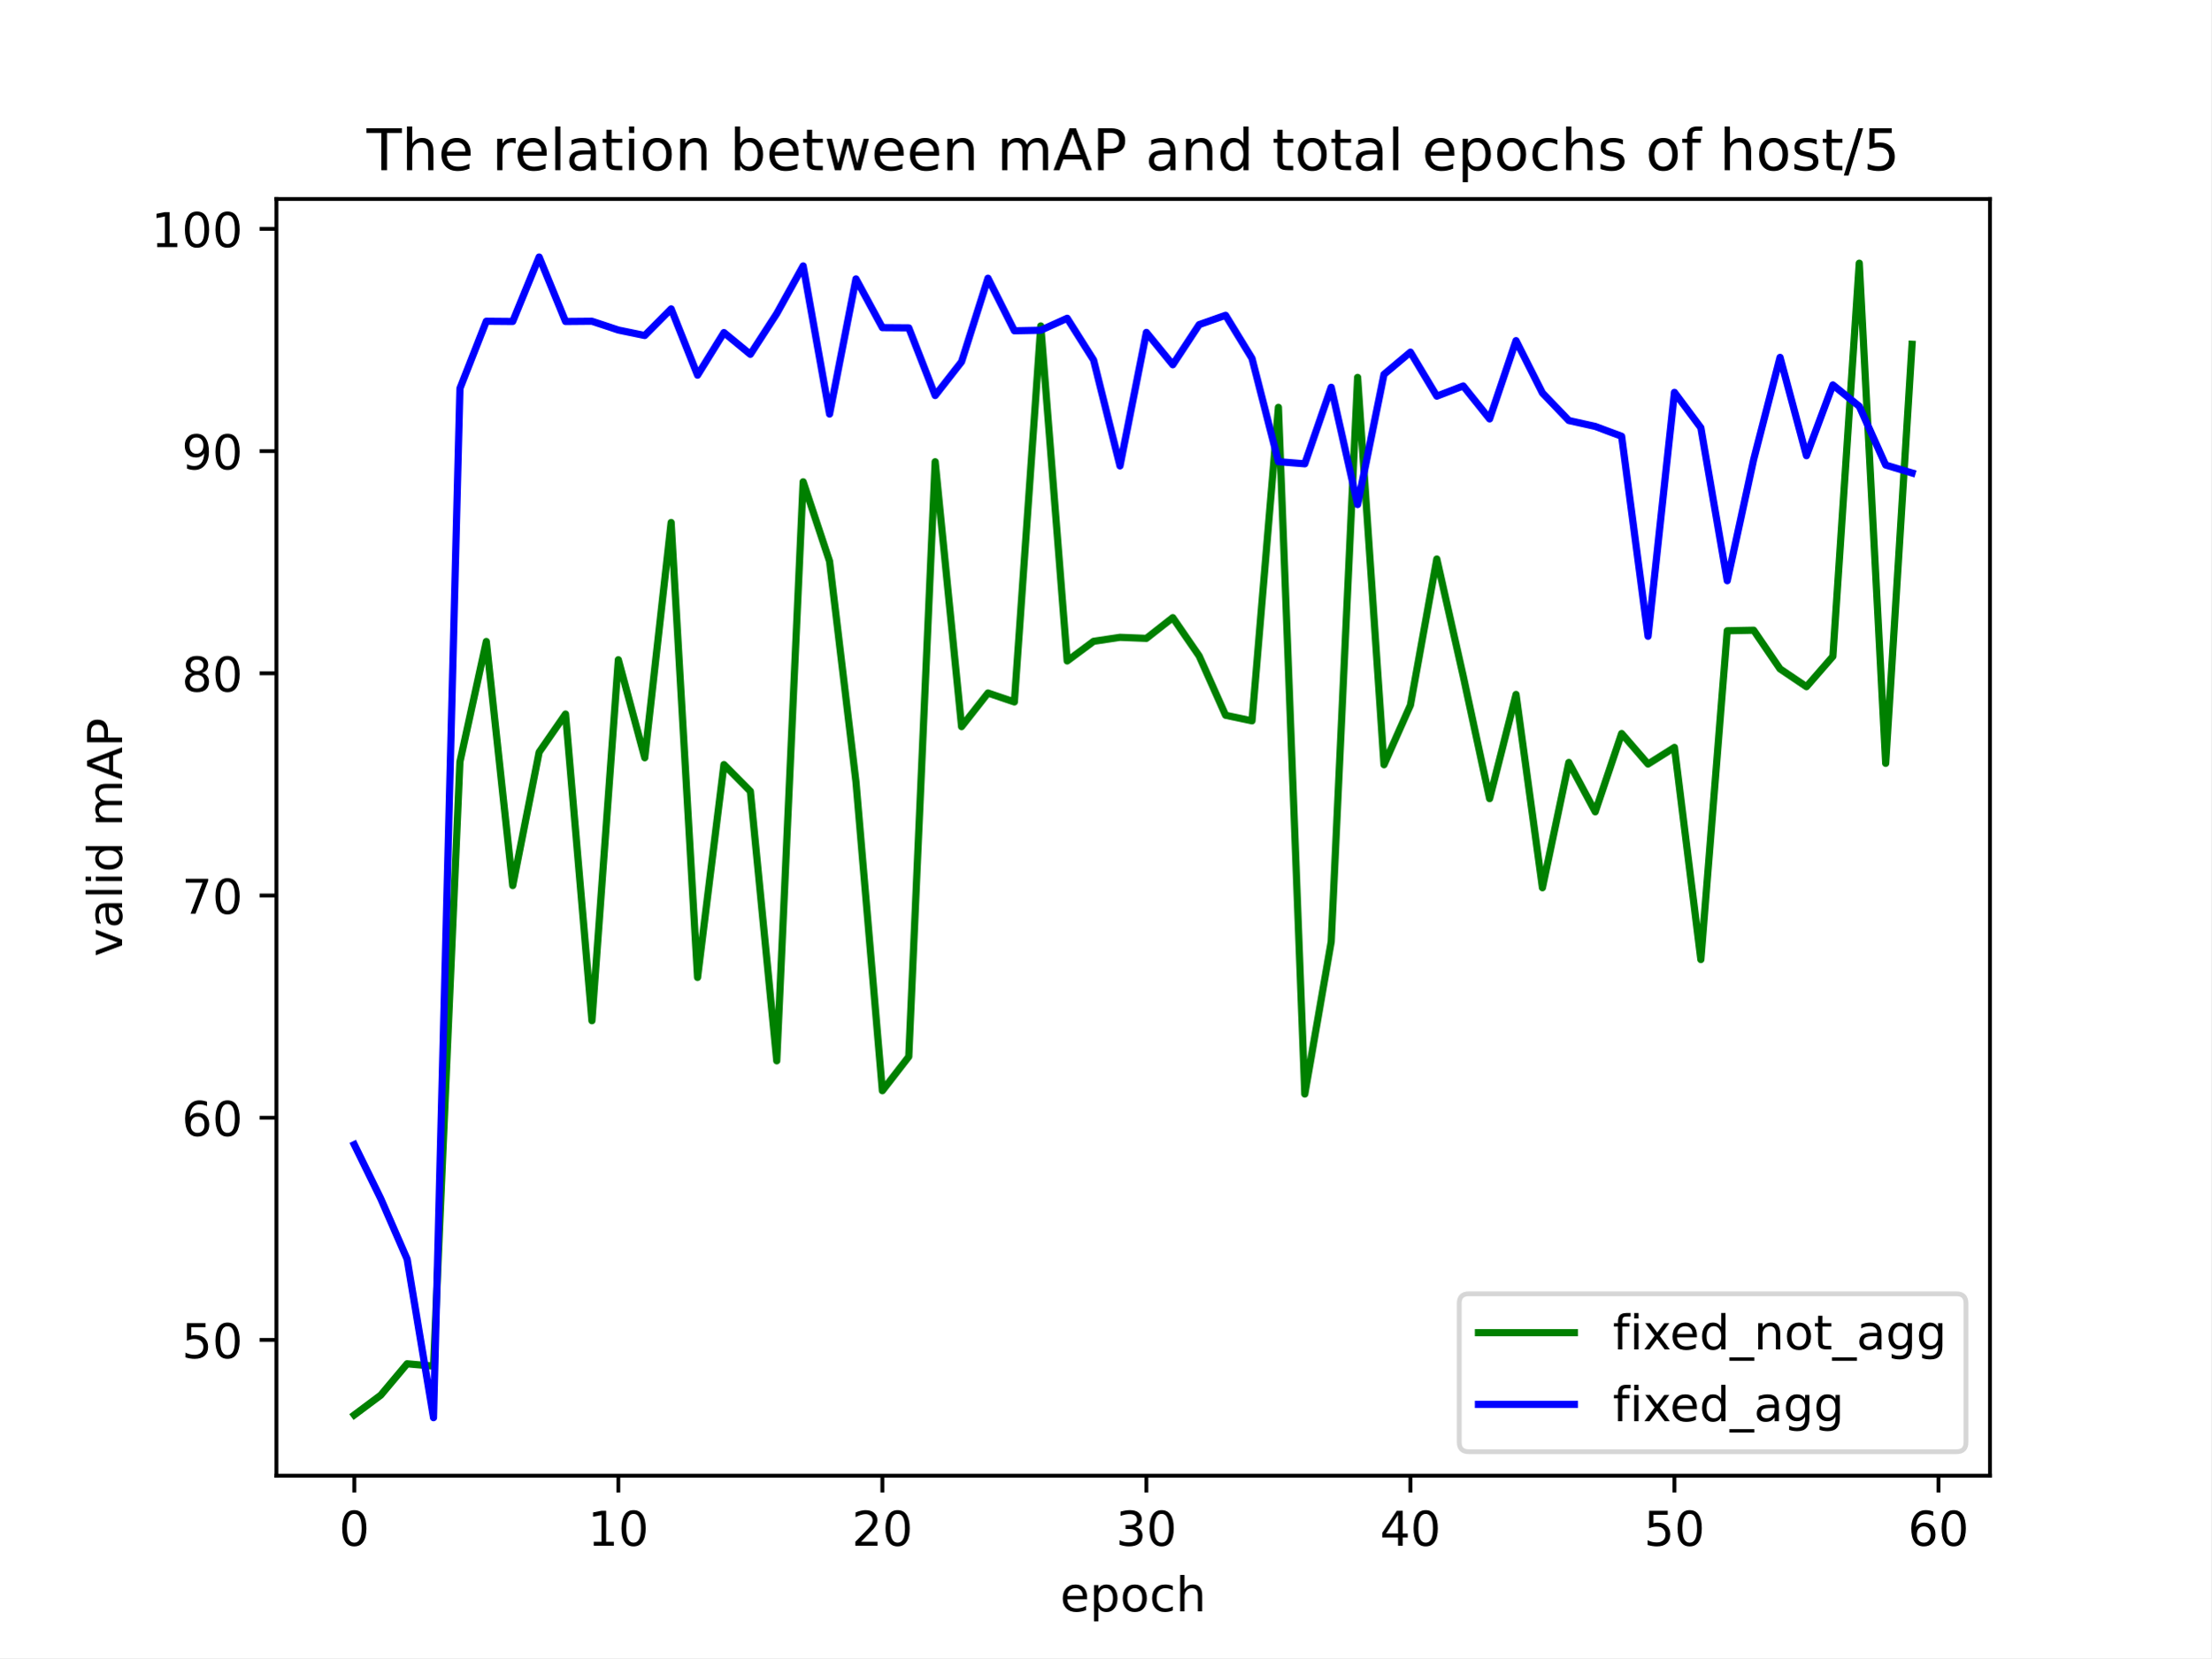
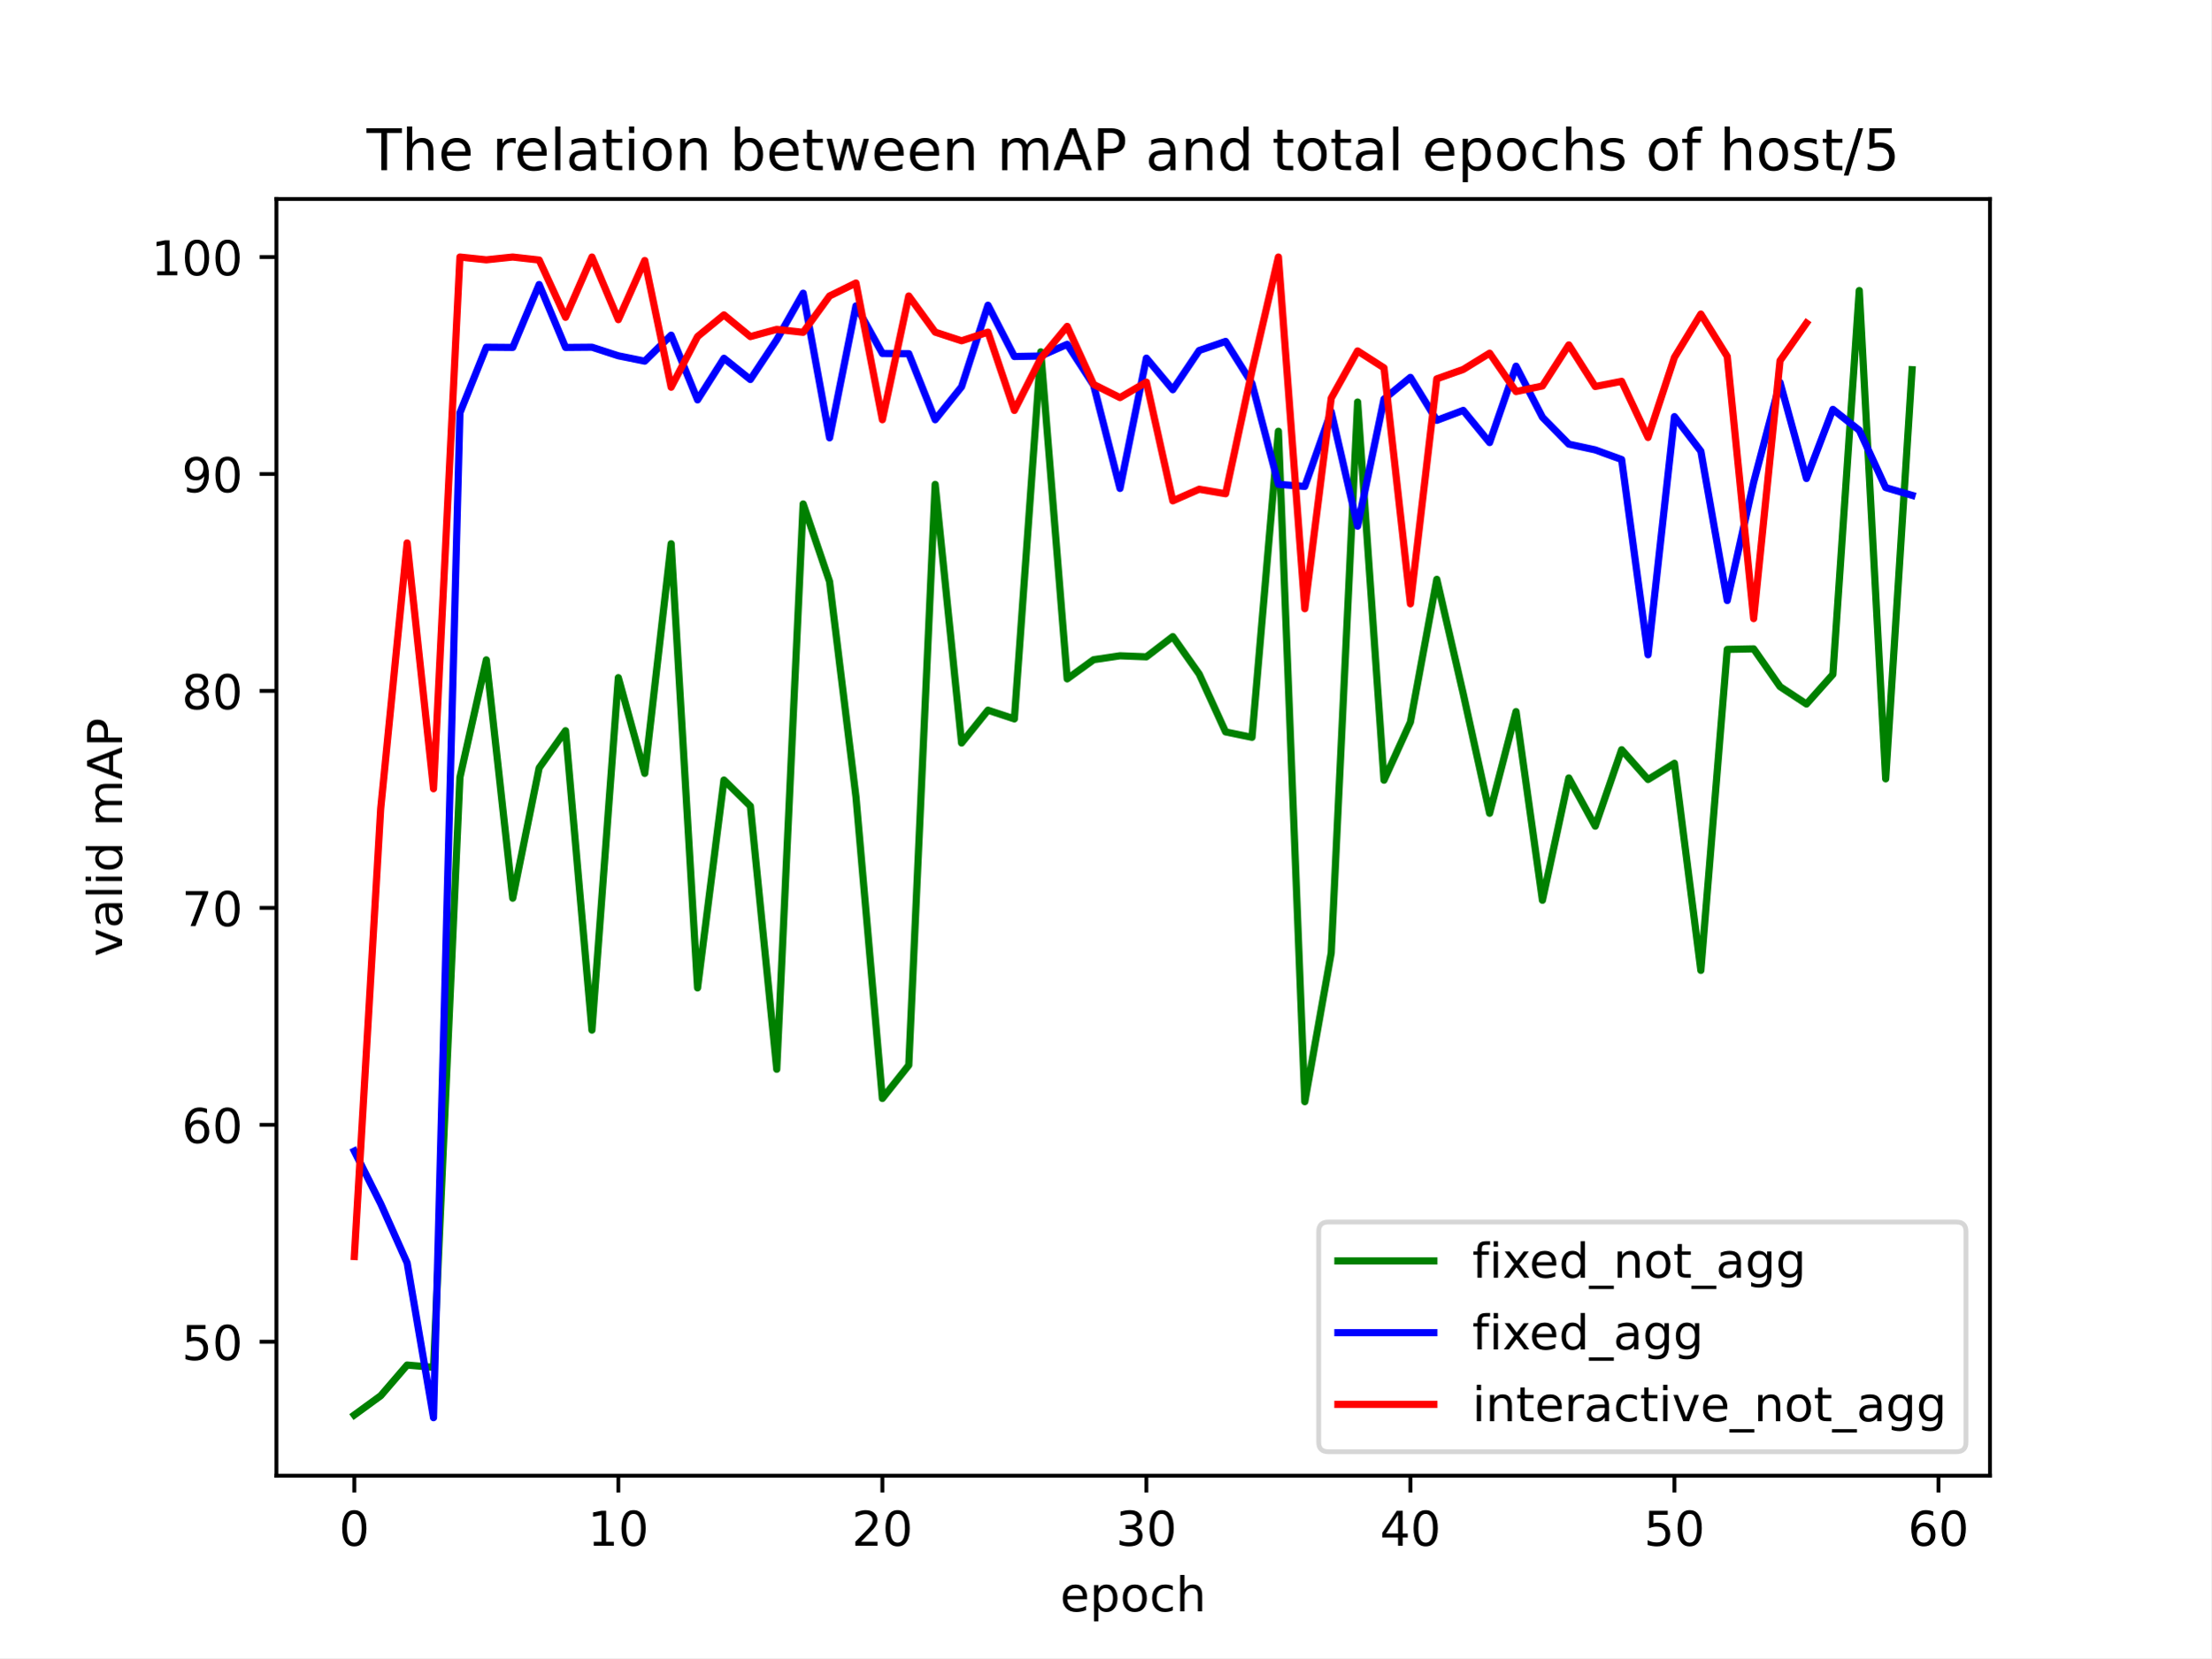
<svg xmlns="http://www.w3.org/2000/svg" xmlns:xlink="http://www.w3.org/1999/xlink" width="460.8pt" height="345.6pt" viewBox="0 0 460.8 345.6" version="1.1">
  <defs>
    <style type="text/css">*{stroke-linejoin: round; stroke-linecap: butt}</style>
  </defs>
  <g id="figure_1">
    <g id="patch_1">
      <path d="M 0 345.6  L 460.8 345.6  L 460.8 0  L 0 0  z " style="fill: #ffffff" />
    </g>
    <g id="axes_1">
      <g id="patch_2">
        <path d="M 57.6 307.584  L 414.72 307.584  L 414.72 41.472  L 57.6 41.472  z " style="fill: #ffffff" />
      </g>
      <g id="matplotlib.axis_1">
        <g id="xtick_1">
          <g id="line2d_1">
            <defs>
-               <path id="m5cd1a4842e" d="M 0 0  L 0 3.5  " style="stroke: #000000; stroke-width: 0.8" />
+               <path id="m61c688d22c" d="M 0 0  L 0 3.5  " style="stroke: #000000; stroke-width: 0.8" />
            </defs>
            <g>
-               <use xlink:href="#m5cd1a4842e" x="73.833" y="307.584" style="stroke: #000000; stroke-width: 0.8" />
+               <use xlink:href="#m61c688d22c" x="73.833" y="307.584" style="stroke: #000000; stroke-width: 0.8" />
            </g>
          </g>
          <g id="text_1">
            <g transform="translate(70.65148 322.1824) scale(0.1 -0.1)">
              <defs>
                <path id="DejaVuSans-30" d="M 2034 4250  Q 1547 4250 1301 3770  Q 1056 3291 1056 2328  Q 1056 1369 1301 889  Q 1547 409 2034 409  Q 2525 409 2770 889  Q 3016 1369 3016 2328  Q 3016 3291 2770 3770  Q 2525 4250 2034 4250  z M 2034 4750  Q 2819 4750 3233 4129  Q 3647 3509 3647 2328  Q 3647 1150 3233 529  Q 2819 -91 2034 -91  Q 1250 -91 836 529  Q 422 1150 422 2328  Q 422 3509 836 4129  Q 1250 4750 2034 4750  z " transform="scale(0.015625)" />
              </defs>
              <use xlink:href="#DejaVuSans-30" />
            </g>
          </g>
        </g>
        <g id="xtick_2">
          <g id="line2d_2">
            <g>
-               <use xlink:href="#m5cd1a4842e" x="128.859" y="307.584" style="stroke: #000000; stroke-width: 0.8" />
+               <use xlink:href="#m61c688d22c" x="128.859" y="307.584" style="stroke: #000000; stroke-width: 0.8" />
            </g>
          </g>
          <g id="text_2">
            <g transform="translate(122.4964 322.1824) scale(0.1 -0.1)">
              <defs>
                <path id="DejaVuSans-31" d="M 794 531  L 1825 531  L 1825 4091  L 703 3866  L 703 4441  L 1819 4666  L 2450 4666  L 2450 531  L 3481 531  L 3481 0  L 794 0  L 794 531  z " transform="scale(0.015625)" />
              </defs>
              <use xlink:href="#DejaVuSans-31" />
              <use xlink:href="#DejaVuSans-30" x="63.623" />
            </g>
          </g>
        </g>
        <g id="xtick_3">
          <g id="line2d_3">
            <g>
-               <use xlink:href="#m5cd1a4842e" x="183.885" y="307.584" style="stroke: #000000; stroke-width: 0.8" />
+               <use xlink:href="#m61c688d22c" x="183.885" y="307.584" style="stroke: #000000; stroke-width: 0.8" />
            </g>
          </g>
          <g id="text_3">
            <g transform="translate(177.5226 322.1824) scale(0.1 -0.1)">
              <defs>
                <path id="DejaVuSans-32" d="M 1228 531  L 3431 531  L 3431 0  L 469 0  L 469 531  Q 828 903 1448 1529  Q 2069 2156 2228 2338  Q 2531 2678 2651 2914  Q 2772 3150 2772 3378  Q 2772 3750 2511 3984  Q 2250 4219 1831 4219  Q 1534 4219 1204 4116  Q 875 4013 500 3803  L 500 4441  Q 881 4594 1212 4672  Q 1544 4750 1819 4750  Q 2544 4750 2975 4387  Q 3406 4025 3406 3419  Q 3406 3131 3298 2873  Q 3191 2616 2906 2266  Q 2828 2175 2409 1742  Q 1991 1309 1228 531  z " transform="scale(0.015625)" />
              </defs>
              <use xlink:href="#DejaVuSans-32" />
              <use xlink:href="#DejaVuSans-30" x="63.623" />
            </g>
          </g>
        </g>
        <g id="xtick_4">
          <g id="line2d_4">
            <g>
-               <use xlink:href="#m5cd1a4842e" x="238.911" y="307.584" style="stroke: #000000; stroke-width: 0.8" />
+               <use xlink:href="#m61c688d22c" x="238.911" y="307.584" style="stroke: #000000; stroke-width: 0.8" />
            </g>
          </g>
          <g id="text_4">
            <g transform="translate(232.5488 322.1824) scale(0.1 -0.1)">
              <defs>
                <path id="DejaVuSans-33" d="M 2597 2516  Q 3050 2419 3304 2112  Q 3559 1806 3559 1356  Q 3559 666 3084 287  Q 2609 -91 1734 -91  Q 1441 -91 1130 -33  Q 819 25 488 141  L 488 750  Q 750 597 1062 519  Q 1375 441 1716 441  Q 2309 441 2620 675  Q 2931 909 2931 1356  Q 2931 1769 2642 2001  Q 2353 2234 1838 2234  L 1294 2234  L 1294 2753  L 1863 2753  Q 2328 2753 2575 2939  Q 2822 3125 2822 3475  Q 2822 3834 2567 4026  Q 2313 4219 1838 4219  Q 1578 4219 1281 4162  Q 984 4106 628 3988  L 628 4550  Q 988 4650 1302 4700  Q 1616 4750 1894 4750  Q 2613 4750 3031 4423  Q 3450 4097 3450 3541  Q 3450 3153 3228 2886  Q 3006 2619 2597 2516  z " transform="scale(0.015625)" />
              </defs>
              <use xlink:href="#DejaVuSans-33" />
              <use xlink:href="#DejaVuSans-30" x="63.623" />
            </g>
          </g>
        </g>
        <g id="xtick_5">
          <g id="line2d_5">
            <g>
-               <use xlink:href="#m5cd1a4842e" x="293.938" y="307.584" style="stroke: #000000; stroke-width: 0.8" />
+               <use xlink:href="#m61c688d22c" x="293.938" y="307.584" style="stroke: #000000; stroke-width: 0.8" />
            </g>
          </g>
          <g id="text_5">
            <g transform="translate(287.575 322.1824) scale(0.1 -0.1)">
              <defs>
                <path id="DejaVuSans-34" d="M 2419 4116  L 825 1625  L 2419 1625  L 2419 4116  z M 2253 4666  L 3047 4666  L 3047 1625  L 3713 1625  L 3713 1100  L 3047 1100  L 3047 0  L 2419 0  L 2419 1100  L 313 1100  L 313 1709  L 2253 4666  z " transform="scale(0.015625)" />
              </defs>
              <use xlink:href="#DejaVuSans-34" />
              <use xlink:href="#DejaVuSans-30" x="63.623" />
            </g>
          </g>
        </g>
        <g id="xtick_6">
          <g id="line2d_6">
            <g>
-               <use xlink:href="#m5cd1a4842e" x="348.964" y="307.584" style="stroke: #000000; stroke-width: 0.8" />
+               <use xlink:href="#m61c688d22c" x="348.964" y="307.584" style="stroke: #000000; stroke-width: 0.8" />
            </g>
          </g>
          <g id="text_6">
            <g transform="translate(342.6012 322.1824) scale(0.1 -0.1)">
              <defs>
                <path id="DejaVuSans-35" d="M 691 4666  L 3169 4666  L 3169 4134  L 1269 4134  L 1269 2991  Q 1406 3038 1543 3061  Q 1681 3084 1819 3084  Q 2600 3084 3056 2656  Q 3513 2228 3513 1497  Q 3513 744 3044 326  Q 2575 -91 1722 -91  Q 1428 -91 1123 -41  Q 819 9 494 109  L 494 744  Q 775 591 1075 516  Q 1375 441 1709 441  Q 2250 441 2565 725  Q 2881 1009 2881 1497  Q 2881 1984 2565 2268  Q 2250 2553 1709 2553  Q 1456 2553 1204 2497  Q 953 2441 691 2322  L 691 4666  z " transform="scale(0.015625)" />
              </defs>
              <use xlink:href="#DejaVuSans-35" />
              <use xlink:href="#DejaVuSans-30" x="63.623" />
            </g>
          </g>
        </g>
        <g id="xtick_7">
          <g id="line2d_7">
            <g>
-               <use xlink:href="#m5cd1a4842e" x="403.99" y="307.584" style="stroke: #000000; stroke-width: 0.8" />
+               <use xlink:href="#m61c688d22c" x="403.99" y="307.584" style="stroke: #000000; stroke-width: 0.8" />
            </g>
          </g>
          <g id="text_7">
            <g transform="translate(397.6274 322.1824) scale(0.1 -0.1)">
              <defs>
                <path id="DejaVuSans-36" d="M 2113 2584  Q 1688 2584 1439 2293  Q 1191 2003 1191 1497  Q 1191 994 1439 701  Q 1688 409 2113 409  Q 2538 409 2786 701  Q 3034 994 3034 1497  Q 3034 2003 2786 2293  Q 2538 2584 2113 2584  z M 3366 4563  L 3366 3988  Q 3128 4100 2886 4159  Q 2644 4219 2406 4219  Q 1781 4219 1451 3797  Q 1122 3375 1075 2522  Q 1259 2794 1537 2939  Q 1816 3084 2150 3084  Q 2853 3084 3261 2657  Q 3669 2231 3669 1497  Q 3669 778 3244 343  Q 2819 -91 2113 -91  Q 1303 -91 875 529  Q 447 1150 447 2328  Q 447 3434 972 4092  Q 1497 4750 2381 4750  Q 2619 4750 2861 4703  Q 3103 4656 3366 4563  z " transform="scale(0.015625)" />
              </defs>
              <use xlink:href="#DejaVuSans-36" />
              <use xlink:href="#DejaVuSans-30" x="63.623" />
            </g>
          </g>
        </g>
        <g id="text_8">
          <g transform="translate(220.9319 335.8606) scale(0.1 -0.1)">
            <defs>
              <path id="DejaVuSans-65" d="M 3597 1894  L 3597 1613  L 953 1613  Q 991 1019 1311 708  Q 1631 397 2203 397  Q 2534 397 2845 478  Q 3156 559 3463 722  L 3463 178  Q 3153 47 2828 -22  Q 2503 -91 2169 -91  Q 1331 -91 842 396  Q 353 884 353 1716  Q 353 2575 817 3079  Q 1281 3584 2069 3584  Q 2775 3584 3186 3129  Q 3597 2675 3597 1894  z M 3022 2063  Q 3016 2534 2758 2815  Q 2500 3097 2075 3097  Q 1594 3097 1305 2825  Q 1016 2553 972 2059  L 3022 2063  z " transform="scale(0.015625)" />
              <path id="DejaVuSans-70" d="M 1159 525  L 1159 -1331  L 581 -1331  L 581 3500  L 1159 3500  L 1159 2969  Q 1341 3281 1617 3432  Q 1894 3584 2278 3584  Q 2916 3584 3314 3078  Q 3713 2572 3713 1747  Q 3713 922 3314 415  Q 2916 -91 2278 -91  Q 1894 -91 1617 61  Q 1341 213 1159 525  z M 3116 1747  Q 3116 2381 2855 2742  Q 2594 3103 2138 3103  Q 1681 3103 1420 2742  Q 1159 2381 1159 1747  Q 1159 1113 1420 752  Q 1681 391 2138 391  Q 2594 391 2855 752  Q 3116 1113 3116 1747  z " transform="scale(0.015625)" />
              <path id="DejaVuSans-6f" d="M 1959 3097  Q 1497 3097 1228 2736  Q 959 2375 959 1747  Q 959 1119 1226 758  Q 1494 397 1959 397  Q 2419 397 2687 759  Q 2956 1122 2956 1747  Q 2956 2369 2687 2733  Q 2419 3097 1959 3097  z M 1959 3584  Q 2709 3584 3137 3096  Q 3566 2609 3566 1747  Q 3566 888 3137 398  Q 2709 -91 1959 -91  Q 1206 -91 779 398  Q 353 888 353 1747  Q 353 2609 779 3096  Q 1206 3584 1959 3584  z " transform="scale(0.015625)" />
              <path id="DejaVuSans-63" d="M 3122 3366  L 3122 2828  Q 2878 2963 2633 3030  Q 2388 3097 2138 3097  Q 1578 3097 1268 2742  Q 959 2388 959 1747  Q 959 1106 1268 751  Q 1578 397 2138 397  Q 2388 397 2633 464  Q 2878 531 3122 666  L 3122 134  Q 2881 22 2623 -34  Q 2366 -91 2075 -91  Q 1284 -91 818 406  Q 353 903 353 1747  Q 353 2603 823 3093  Q 1294 3584 2113 3584  Q 2378 3584 2631 3529  Q 2884 3475 3122 3366  z " transform="scale(0.015625)" />
              <path id="DejaVuSans-68" d="M 3513 2113  L 3513 0  L 2938 0  L 2938 2094  Q 2938 2591 2744 2837  Q 2550 3084 2163 3084  Q 1697 3084 1428 2787  Q 1159 2491 1159 1978  L 1159 0  L 581 0  L 581 4863  L 1159 4863  L 1159 2956  Q 1366 3272 1645 3428  Q 1925 3584 2291 3584  Q 2894 3584 3203 3211  Q 3513 2838 3513 2113  z " transform="scale(0.015625)" />
            </defs>
            <use xlink:href="#DejaVuSans-65" />
            <use xlink:href="#DejaVuSans-70" x="61.523" />
            <use xlink:href="#DejaVuSans-6f" x="125" />
            <use xlink:href="#DejaVuSans-63" x="186.182" />
            <use xlink:href="#DejaVuSans-68" x="241.162" />
          </g>
        </g>
      </g>
      <g id="matplotlib.axis_2">
        <g id="ytick_1">
          <g id="line2d_8">
            <defs>
-               <path id="m9981968eca" d="M 0 0  L -3.5 0  " style="stroke: #000000; stroke-width: 0.8" />
+               <path id="m5e49bc5d55" d="M 0 0  L -3.5 0  " style="stroke: #000000; stroke-width: 0.8" />
            </defs>
            <g>
-               <use xlink:href="#m9981968eca" x="57.6" y="279.289" style="stroke: #000000; stroke-width: 0.8" />
+               <use xlink:href="#m5e49bc5d55" x="57.6" y="279.673" style="stroke: #000000; stroke-width: 0.8" />
            </g>
          </g>
          <g id="text_9">
-             <g transform="translate(37.875 283.0881) scale(0.1 -0.1)">
+             <g transform="translate(37.875 283.4718) scale(0.1 -0.1)">
              <use xlink:href="#DejaVuSans-35" />
              <use xlink:href="#DejaVuSans-30" x="63.623" />
            </g>
          </g>
        </g>
        <g id="ytick_2">
          <g id="line2d_9">
            <g>
-               <use xlink:href="#m9981968eca" x="57.6" y="232.971" style="stroke: #000000; stroke-width: 0.8" />
+               <use xlink:href="#m5e49bc5d55" x="57.6" y="234.452" style="stroke: #000000; stroke-width: 0.8" />
            </g>
          </g>
          <g id="text_10">
-             <g transform="translate(37.875 236.7701) scale(0.1 -0.1)">
+             <g transform="translate(37.875 238.2508) scale(0.1 -0.1)">
              <use xlink:href="#DejaVuSans-36" />
              <use xlink:href="#DejaVuSans-30" x="63.623" />
            </g>
          </g>
        </g>
        <g id="ytick_3">
          <g id="line2d_10">
            <g>
-               <use xlink:href="#m9981968eca" x="57.6" y="186.653" style="stroke: #000000; stroke-width: 0.8" />
+               <use xlink:href="#m5e49bc5d55" x="57.6" y="189.231" style="stroke: #000000; stroke-width: 0.8" />
            </g>
          </g>
          <g id="text_11">
-             <g transform="translate(37.875 190.4522) scale(0.1 -0.1)">
+             <g transform="translate(37.875 193.0299) scale(0.1 -0.1)">
              <defs>
                <path id="DejaVuSans-37" d="M 525 4666  L 3525 4666  L 3525 4397  L 1831 0  L 1172 0  L 2766 4134  L 525 4134  L 525 4666  z " transform="scale(0.015625)" />
              </defs>
              <use xlink:href="#DejaVuSans-37" />
              <use xlink:href="#DejaVuSans-30" x="63.623" />
            </g>
          </g>
        </g>
        <g id="ytick_4">
          <g id="line2d_11">
            <g>
-               <use xlink:href="#m9981968eca" x="57.6" y="140.335" style="stroke: #000000; stroke-width: 0.8" />
+               <use xlink:href="#m5e49bc5d55" x="57.6" y="144.01" style="stroke: #000000; stroke-width: 0.8" />
            </g>
          </g>
          <g id="text_12">
-             <g transform="translate(37.875 144.1342) scale(0.1 -0.1)">
+             <g transform="translate(37.875 147.809) scale(0.1 -0.1)">
              <defs>
                <path id="DejaVuSans-38" d="M 2034 2216  Q 1584 2216 1326 1975  Q 1069 1734 1069 1313  Q 1069 891 1326 650  Q 1584 409 2034 409  Q 2484 409 2743 651  Q 3003 894 3003 1313  Q 3003 1734 2745 1975  Q 2488 2216 2034 2216  z M 1403 2484  Q 997 2584 770 2862  Q 544 3141 544 3541  Q 544 4100 942 4425  Q 1341 4750 2034 4750  Q 2731 4750 3128 4425  Q 3525 4100 3525 3541  Q 3525 3141 3298 2862  Q 3072 2584 2669 2484  Q 3125 2378 3379 2068  Q 3634 1759 3634 1313  Q 3634 634 3220 271  Q 2806 -91 2034 -91  Q 1263 -91 848 271  Q 434 634 434 1313  Q 434 1759 690 2068  Q 947 2378 1403 2484  z M 1172 3481  Q 1172 3119 1398 2916  Q 1625 2713 2034 2713  Q 2441 2713 2670 2916  Q 2900 3119 2900 3481  Q 2900 3844 2670 4047  Q 2441 4250 2034 4250  Q 1625 4250 1398 4047  Q 1172 3844 1172 3481  z " transform="scale(0.015625)" />
              </defs>
              <use xlink:href="#DejaVuSans-38" />
              <use xlink:href="#DejaVuSans-30" x="63.623" />
            </g>
          </g>
        </g>
        <g id="ytick_5">
          <g id="line2d_12">
            <g>
-               <use xlink:href="#m9981968eca" x="57.6" y="94.017" style="stroke: #000000; stroke-width: 0.8" />
+               <use xlink:href="#m5e49bc5d55" x="57.6" y="98.789" style="stroke: #000000; stroke-width: 0.8" />
            </g>
          </g>
          <g id="text_13">
-             <g transform="translate(37.875 97.81627) scale(0.1 -0.1)">
+             <g transform="translate(37.875 102.5881) scale(0.1 -0.1)">
              <defs>
                <path id="DejaVuSans-39" d="M 703 97  L 703 672  Q 941 559 1184 500  Q 1428 441 1663 441  Q 2288 441 2617 861  Q 2947 1281 2994 2138  Q 2813 1869 2534 1725  Q 2256 1581 1919 1581  Q 1219 1581 811 2004  Q 403 2428 403 3163  Q 403 3881 828 4315  Q 1253 4750 1959 4750  Q 2769 4750 3195 4129  Q 3622 3509 3622 2328  Q 3622 1225 3098 567  Q 2575 -91 1691 -91  Q 1453 -91 1209 -44  Q 966 3 703 97  z M 1959 2075  Q 2384 2075 2632 2365  Q 2881 2656 2881 3163  Q 2881 3666 2632 3958  Q 2384 4250 1959 4250  Q 1534 4250 1286 3958  Q 1038 3666 1038 3163  Q 1038 2656 1286 2365  Q 1534 2075 1959 2075  z " transform="scale(0.015625)" />
              </defs>
              <use xlink:href="#DejaVuSans-39" />
              <use xlink:href="#DejaVuSans-30" x="63.623" />
            </g>
          </g>
        </g>
        <g id="ytick_6">
          <g id="line2d_13">
            <g>
-               <use xlink:href="#m9981968eca" x="57.6" y="47.699" style="stroke: #000000; stroke-width: 0.8" />
+               <use xlink:href="#m5e49bc5d55" x="57.6" y="53.568" style="stroke: #000000; stroke-width: 0.8" />
            </g>
          </g>
          <g id="text_14">
-             <g transform="translate(31.5125 51.49832) scale(0.1 -0.1)">
+             <g transform="translate(31.5125 57.36722) scale(0.1 -0.1)">
              <use xlink:href="#DejaVuSans-31" />
              <use xlink:href="#DejaVuSans-30" x="63.623" />
              <use xlink:href="#DejaVuSans-30" x="127.246" />
            </g>
          </g>
        </g>
        <g id="text_15">
          <g transform="translate(25.43281 199.3983) rotate(-90) scale(0.1 -0.1)">
            <defs>
              <path id="DejaVuSans-76" d="M 191 3500  L 800 3500  L 1894 563  L 2988 3500  L 3597 3500  L 2284 0  L 1503 0  L 191 3500  z " transform="scale(0.015625)" />
              <path id="DejaVuSans-61" d="M 2194 1759  Q 1497 1759 1228 1600  Q 959 1441 959 1056  Q 959 750 1161 570  Q 1363 391 1709 391  Q 2188 391 2477 730  Q 2766 1069 2766 1631  L 2766 1759  L 2194 1759  z M 3341 1997  L 3341 0  L 2766 0  L 2766 531  Q 2569 213 2275 61  Q 1981 -91 1556 -91  Q 1019 -91 701 211  Q 384 513 384 1019  Q 384 1609 779 1909  Q 1175 2209 1959 2209  L 2766 2209  L 2766 2266  Q 2766 2663 2505 2880  Q 2244 3097 1772 3097  Q 1472 3097 1187 3025  Q 903 2953 641 2809  L 641 3341  Q 956 3463 1253 3523  Q 1550 3584 1831 3584  Q 2591 3584 2966 3190  Q 3341 2797 3341 1997  z " transform="scale(0.015625)" />
              <path id="DejaVuSans-6c" d="M 603 4863  L 1178 4863  L 1178 0  L 603 0  L 603 4863  z " transform="scale(0.015625)" />
              <path id="DejaVuSans-69" d="M 603 3500  L 1178 3500  L 1178 0  L 603 0  L 603 3500  z M 603 4863  L 1178 4863  L 1178 4134  L 603 4134  L 603 4863  z " transform="scale(0.015625)" />
              <path id="DejaVuSans-64" d="M 2906 2969  L 2906 4863  L 3481 4863  L 3481 0  L 2906 0  L 2906 525  Q 2725 213 2448 61  Q 2172 -91 1784 -91  Q 1150 -91 751 415  Q 353 922 353 1747  Q 353 2572 751 3078  Q 1150 3584 1784 3584  Q 2172 3584 2448 3432  Q 2725 3281 2906 2969  z M 947 1747  Q 947 1113 1208 752  Q 1469 391 1925 391  Q 2381 391 2643 752  Q 2906 1113 2906 1747  Q 2906 2381 2643 2742  Q 2381 3103 1925 3103  Q 1469 3103 1208 2742  Q 947 2381 947 1747  z " transform="scale(0.015625)" />
              <path id="DejaVuSans-20" transform="scale(0.015625)" />
              <path id="DejaVuSans-6d" d="M 3328 2828  Q 3544 3216 3844 3400  Q 4144 3584 4550 3584  Q 5097 3584 5394 3201  Q 5691 2819 5691 2113  L 5691 0  L 5113 0  L 5113 2094  Q 5113 2597 4934 2840  Q 4756 3084 4391 3084  Q 3944 3084 3684 2787  Q 3425 2491 3425 1978  L 3425 0  L 2847 0  L 2847 2094  Q 2847 2600 2669 2842  Q 2491 3084 2119 3084  Q 1678 3084 1418 2786  Q 1159 2488 1159 1978  L 1159 0  L 581 0  L 581 3500  L 1159 3500  L 1159 2956  Q 1356 3278 1631 3431  Q 1906 3584 2284 3584  Q 2666 3584 2933 3390  Q 3200 3197 3328 2828  z " transform="scale(0.015625)" />
              <path id="DejaVuSans-41" d="M 2188 4044  L 1331 1722  L 3047 1722  L 2188 4044  z M 1831 4666  L 2547 4666  L 4325 0  L 3669 0  L 3244 1197  L 1141 1197  L 716 0  L 50 0  L 1831 4666  z " transform="scale(0.015625)" />
              <path id="DejaVuSans-50" d="M 1259 4147  L 1259 2394  L 2053 2394  Q 2494 2394 2734 2622  Q 2975 2850 2975 3272  Q 2975 3691 2734 3919  Q 2494 4147 2053 4147  L 1259 4147  z M 628 4666  L 2053 4666  Q 2838 4666 3239 4311  Q 3641 3956 3641 3272  Q 3641 2581 3239 2228  Q 2838 1875 2053 1875  L 1259 1875  L 1259 0  L 628 0  L 628 4666  z " transform="scale(0.015625)" />
            </defs>
            <use xlink:href="#DejaVuSans-76" />
            <use xlink:href="#DejaVuSans-61" x="59.18" />
            <use xlink:href="#DejaVuSans-6c" x="120.459" />
            <use xlink:href="#DejaVuSans-69" x="148.242" />
            <use xlink:href="#DejaVuSans-64" x="176.025" />
            <use xlink:href="#DejaVuSans-20" x="239.502" />
            <use xlink:href="#DejaVuSans-6d" x="271.289" />
            <use xlink:href="#DejaVuSans-41" x="368.701" />
            <use xlink:href="#DejaVuSans-50" x="437.109" />
          </g>
        </g>
      </g>
      <g id="line2d_14">
-         <path d="M 73.833 294.918  L 79.335 290.808  L 84.838 284.257  L 90.341 284.749  L 95.843 158.799  L 101.346 133.703  L 106.848 184.585  L 112.351 156.779  L 117.854 148.828  L 123.356 212.746  L 128.859 137.506  L 134.362 157.937  L 139.864 108.904  L 145.367 203.734  L 150.869 159.358  L 156.372 164.919  L 161.875 221.112  L 167.377 100.412  L 172.88 116.996  L 178.382 162.936  L 183.885 227.341  L 189.388 220.236  L 194.89 96.238  L 200.393 151.451  L 205.896 144.446  L 211.398 146.306  L 216.901 67.932  L 222.403 137.762  L 227.906 133.668  L 233.409 132.836  L 238.911 133.055  L 244.414 128.734  L 249.917 136.732  L 255.419 149.084  L 260.922 150.239  L 266.424 84.892  L 271.927 228.032  L 277.43 196.276  L 282.932 78.657  L 288.435 159.393  L 293.938 146.974  L 299.44 116.508  L 304.943 140.92  L 310.445 166.456  L 315.948 144.743  L 321.451 185.03  L 326.953 158.917  L 332.456 169.206  L 337.958 152.884  L 343.461 159.248  L 348.964 155.785  L 354.466 200.002  L 359.969 131.466  L 365.472 131.355  L 370.974 139.421  L 376.477 143.131  L 381.979 136.809  L 387.482 54.852  L 392.985 159.106  L 398.487 71.752  " clip-path="url(#p33d20d59d1)" style="fill: none; stroke: #008000; stroke-width: 1.5; stroke-linecap: square" />
+         <path d="M 73.833 294.931  L 79.335 290.919  L 84.838 284.523  L 90.341 285.004  L 95.843 162.037  L 101.346 137.535  L 106.848 187.211  L 112.351 160.064  L 117.854 152.302  L 123.356 214.706  L 128.859 141.248  L 134.362 161.195  L 139.864 113.323  L 145.367 205.908  L 150.869 162.582  L 156.372 168.012  L 161.875 222.874  L 167.377 105.033  L 172.88 121.223  L 178.382 166.076  L 183.885 228.955  L 189.388 222.018  L 194.89 100.957  L 200.393 154.862  L 205.896 148.024  L 211.398 149.839  L 216.901 73.322  L 222.403 141.498  L 227.906 137.501  L 233.409 136.688  L 238.911 136.902  L 244.414 132.683  L 249.917 140.493  L 255.419 152.552  L 260.922 153.679  L 266.424 89.88  L 271.927 229.63  L 277.43 198.626  L 282.932 83.793  L 288.435 162.616  L 293.938 150.491  L 299.44 120.747  L 304.943 144.581  L 310.445 169.512  L 315.948 148.313  L 321.451 187.646  L 326.953 162.151  L 332.456 172.197  L 337.958 156.261  L 343.461 162.475  L 348.964 159.093  L 354.466 202.263  L 359.969 135.351  L 365.472 135.242  L 370.974 143.117  L 376.477 146.739  L 381.979 140.567  L 387.482 60.551  L 392.985 162.336  L 398.487 77.051  " clip-path="url(#p7f5445b2b2)" style="fill: none; stroke: #008000; stroke-width: 1.5; stroke-linecap: square" />
      </g>
      <g id="line2d_15">
-         <path d="M 73.833 238.575  L 79.335 249.813  L 84.838 262.443  L 90.341 295.488  L 95.843 80.967  L 101.346 66.949  L 106.848 66.998  L 112.351 53.568  L 117.854 66.998  L 123.356 66.949  L 128.859 68.781  L 134.362 69.924  L 139.864 64.376  L 145.367 78.194  L 150.869 69.314  L 156.372 73.848  L 161.875 65.353  L 167.377 55.419  L 172.88 86.297  L 178.382 58.13  L 183.885 68.285  L 189.388 68.329  L 194.89 82.438  L 200.393 75.392  L 205.896 57.985  L 211.398 68.937  L 216.901 68.827  L 222.403 66.333  L 227.906 75.036  L 233.409 97.105  L 238.911 69.28  L 244.414 76.025  L 249.917 67.651  L 255.419 65.712  L 260.922 74.701  L 266.424 96.223  L 271.927 96.669  L 277.43 80.712  L 282.932 105.159  L 288.435 78.02  L 293.938 73.391  L 299.44 82.564  L 304.943 80.441  L 310.445 87.312  L 315.948 70.996  L 321.451 81.906  L 326.953 87.642  L 332.456 88.873  L 337.958 90.929  L 343.461 132.615  L 348.964 81.773  L 354.466 89.15  L 359.969 121.036  L 365.472 95.779  L 370.974 74.486  L 376.477 94.978  L 381.979 80.226  L 387.482 84.685  L 392.985 96.924  L 398.487 98.579  " clip-path="url(#p33d20d59d1)" style="fill: none; stroke: #0000ff; stroke-width: 1.5; stroke-linecap: square" />
+         <path d="M 73.833 239.923  L 79.335 250.895  L 84.838 263.226  L 90.341 295.488  L 95.843 86.048  L 101.346 72.362  L 106.848 72.41  L 112.351 59.298  L 117.854 72.41  L 123.356 72.362  L 128.859 74.151  L 134.362 75.266  L 139.864 69.849  L 145.367 83.341  L 150.869 74.671  L 156.372 79.097  L 161.875 70.804  L 167.377 61.105  L 172.88 91.252  L 178.382 63.751  L 183.885 73.666  L 189.388 73.709  L 194.89 87.484  L 200.393 80.605  L 205.896 63.61  L 211.398 74.303  L 216.901 74.195  L 222.403 71.761  L 227.906 80.257  L 233.409 101.804  L 238.911 74.638  L 244.414 81.223  L 249.917 73.047  L 255.419 71.154  L 260.922 79.93  L 266.424 100.942  L 271.927 101.379  L 277.43 85.799  L 282.932 109.667  L 288.435 83.171  L 293.938 78.651  L 299.44 87.607  L 304.943 85.534  L 310.445 92.242  L 315.948 76.313  L 321.451 86.964  L 326.953 92.565  L 332.456 93.767  L 337.958 95.774  L 343.461 136.473  L 348.964 86.834  L 354.466 94.037  L 359.969 125.168  L 365.472 100.509  L 370.974 79.721  L 376.477 99.727  L 381.979 85.325  L 387.482 89.678  L 392.985 101.627  L 398.487 103.242  " clip-path="url(#p7f5445b2b2)" style="fill: none; stroke: #0000ff; stroke-width: 1.5; stroke-linecap: square" />
+       </g>
+       <g id="line2d_16">
+         <path d="M 73.833 261.896  L 79.335 168.545  L 84.838 113.157  L 90.341 164.394  L 95.843 53.568  L 101.346 54.148  L 106.848 53.568  L 112.351 54.189  L 117.854 66.129  L 123.356 53.568  L 128.859 66.626  L 134.362 54.293  L 139.864 80.701  L 145.367 70.149  L 150.869 65.627  L 156.372 70.151  L 161.875 68.642  L 167.377 69.263  L 172.88 61.685  L 178.382 58.982  L 183.885 87.484  L 189.388 61.685  L 194.89 69.221  L 200.393 71.023  L 205.896 69.221  L 211.398 85.542  L 216.901 74.68  L 222.403 68.022  L 227.906 80.121  L 233.409 82.868  L 238.911 79.645  L 244.414 104.385  L 249.917 101.963  L 255.419 102.908  L 260.922 77.264  L 266.424 53.568  L 271.927 126.873  L 277.43 82.995  L 282.932 73.135  L 288.435 76.675  L 293.938 125.853  L 299.44 78.951  L 304.943 77.001  L 310.445 73.609  L 315.948 81.603  L 321.451 80.444  L 326.953 71.882  L 332.456 80.55  L 337.958 79.473  L 343.461 91.177  L 348.964 74.492  L 354.466 65.453  L 359.969 74.294  L 365.472 128.936  L 370.974 75.168  L 376.477 67.337  " clip-path="url(#p7f5445b2b2)" style="fill: none; stroke: #ff0000; stroke-width: 1.5; stroke-linecap: square" />
      </g>
      <g id="patch_3">
        <path d="M 57.6 307.584  L 57.6 41.472  " style="fill: none; stroke: #000000; stroke-width: 0.8; stroke-linejoin: miter; stroke-linecap: square" />
      </g>
      <g id="patch_4">
        <path d="M 414.72 307.584  L 414.72 41.472  " style="fill: none; stroke: #000000; stroke-width: 0.8; stroke-linejoin: miter; stroke-linecap: square" />
      </g>
      <g id="patch_5">
        <path d="M 57.6 307.584  L 414.72 307.584  " style="fill: none; stroke: #000000; stroke-width: 0.8; stroke-linejoin: miter; stroke-linecap: square" />
      </g>
      <g id="patch_6">
        <path d="M 57.6 41.472  L 414.72 41.472  " style="fill: none; stroke: #000000; stroke-width: 0.8; stroke-linejoin: miter; stroke-linecap: square" />
      </g>
      <g id="text_16">
        <g transform="translate(76.39219 35.472) scale(0.12 -0.12)">
          <defs>
            <path id="DejaVuSans-54" d="M -19 4666  L 3928 4666  L 3928 4134  L 2272 4134  L 2272 0  L 1638 0  L 1638 4134  L -19 4134  L -19 4666  z " transform="scale(0.015625)" />
            <path id="DejaVuSans-72" d="M 2631 2963  Q 2534 3019 2420 3045  Q 2306 3072 2169 3072  Q 1681 3072 1420 2755  Q 1159 2438 1159 1844  L 1159 0  L 581 0  L 581 3500  L 1159 3500  L 1159 2956  Q 1341 3275 1631 3429  Q 1922 3584 2338 3584  Q 2397 3584 2469 3576  Q 2541 3569 2628 3553  L 2631 2963  z " transform="scale(0.015625)" />
            <path id="DejaVuSans-74" d="M 1172 4494  L 1172 3500  L 2356 3500  L 2356 3053  L 1172 3053  L 1172 1153  Q 1172 725 1289 603  Q 1406 481 1766 481  L 2356 481  L 2356 0  L 1766 0  Q 1100 0 847 248  Q 594 497 594 1153  L 594 3053  L 172 3053  L 172 3500  L 594 3500  L 594 4494  L 1172 4494  z " transform="scale(0.015625)" />
            <path id="DejaVuSans-6e" d="M 3513 2113  L 3513 0  L 2938 0  L 2938 2094  Q 2938 2591 2744 2837  Q 2550 3084 2163 3084  Q 1697 3084 1428 2787  Q 1159 2491 1159 1978  L 1159 0  L 581 0  L 581 3500  L 1159 3500  L 1159 2956  Q 1366 3272 1645 3428  Q 1925 3584 2291 3584  Q 2894 3584 3203 3211  Q 3513 2838 3513 2113  z " transform="scale(0.015625)" />
            <path id="DejaVuSans-62" d="M 3116 1747  Q 3116 2381 2855 2742  Q 2594 3103 2138 3103  Q 1681 3103 1420 2742  Q 1159 2381 1159 1747  Q 1159 1113 1420 752  Q 1681 391 2138 391  Q 2594 391 2855 752  Q 3116 1113 3116 1747  z M 1159 2969  Q 1341 3281 1617 3432  Q 1894 3584 2278 3584  Q 2916 3584 3314 3078  Q 3713 2572 3713 1747  Q 3713 922 3314 415  Q 2916 -91 2278 -91  Q 1894 -91 1617 61  Q 1341 213 1159 525  L 1159 0  L 581 0  L 581 4863  L 1159 4863  L 1159 2969  z " transform="scale(0.015625)" />
            <path id="DejaVuSans-77" d="M 269 3500  L 844 3500  L 1563 769  L 2278 3500  L 2956 3500  L 3675 769  L 4391 3500  L 4966 3500  L 4050 0  L 3372 0  L 2619 2869  L 1863 0  L 1184 0  L 269 3500  z " transform="scale(0.015625)" />
            <path id="DejaVuSans-73" d="M 2834 3397  L 2834 2853  Q 2591 2978 2328 3040  Q 2066 3103 1784 3103  Q 1356 3103 1142 2972  Q 928 2841 928 2578  Q 928 2378 1081 2264  Q 1234 2150 1697 2047  L 1894 2003  Q 2506 1872 2764 1633  Q 3022 1394 3022 966  Q 3022 478 2636 193  Q 2250 -91 1575 -91  Q 1294 -91 989 -36  Q 684 19 347 128  L 347 722  Q 666 556 975 473  Q 1284 391 1588 391  Q 1994 391 2212 530  Q 2431 669 2431 922  Q 2431 1156 2273 1281  Q 2116 1406 1581 1522  L 1381 1569  Q 847 1681 609 1914  Q 372 2147 372 2553  Q 372 3047 722 3315  Q 1072 3584 1716 3584  Q 2034 3584 2315 3537  Q 2597 3491 2834 3397  z " transform="scale(0.015625)" />
            <path id="DejaVuSans-66" d="M 2375 4863  L 2375 4384  L 1825 4384  Q 1516 4384 1395 4259  Q 1275 4134 1275 3809  L 1275 3500  L 2222 3500  L 2222 3053  L 1275 3053  L 1275 0  L 697 0  L 697 3053  L 147 3053  L 147 3500  L 697 3500  L 697 3744  Q 697 4328 969 4595  Q 1241 4863 1831 4863  L 2375 4863  z " transform="scale(0.015625)" />
            <path id="DejaVuSans-2f" d="M 1625 4666  L 2156 4666  L 531 -594  L 0 -594  L 1625 4666  z " transform="scale(0.015625)" />
          </defs>
          <use xlink:href="#DejaVuSans-54" />
          <use xlink:href="#DejaVuSans-68" x="61.084" />
          <use xlink:href="#DejaVuSans-65" x="124.463" />
          <use xlink:href="#DejaVuSans-20" x="185.986" />
          <use xlink:href="#DejaVuSans-72" x="217.773" />
          <use xlink:href="#DejaVuSans-65" x="256.637" />
          <use xlink:href="#DejaVuSans-6c" x="318.16" />
          <use xlink:href="#DejaVuSans-61" x="345.943" />
          <use xlink:href="#DejaVuSans-74" x="407.223" />
          <use xlink:href="#DejaVuSans-69" x="446.432" />
          <use xlink:href="#DejaVuSans-6f" x="474.215" />
          <use xlink:href="#DejaVuSans-6e" x="535.396" />
          <use xlink:href="#DejaVuSans-20" x="598.775" />
          <use xlink:href="#DejaVuSans-62" x="630.562" />
          <use xlink:href="#DejaVuSans-65" x="694.039" />
          <use xlink:href="#DejaVuSans-74" x="755.562" />
          <use xlink:href="#DejaVuSans-77" x="794.771" />
          <use xlink:href="#DejaVuSans-65" x="876.559" />
          <use xlink:href="#DejaVuSans-65" x="938.082" />
          <use xlink:href="#DejaVuSans-6e" x="999.605" />
          <use xlink:href="#DejaVuSans-20" x="1062.984" />
          <use xlink:href="#DejaVuSans-6d" x="1094.771" />
          <use xlink:href="#DejaVuSans-41" x="1192.184" />
          <use xlink:href="#DejaVuSans-50" x="1260.592" />
          <use xlink:href="#DejaVuSans-20" x="1320.895" />
          <use xlink:href="#DejaVuSans-61" x="1352.682" />
          <use xlink:href="#DejaVuSans-6e" x="1413.961" />
          <use xlink:href="#DejaVuSans-64" x="1477.34" />
          <use xlink:href="#DejaVuSans-20" x="1540.816" />
          <use xlink:href="#DejaVuSans-74" x="1572.604" />
          <use xlink:href="#DejaVuSans-6f" x="1611.812" />
          <use xlink:href="#DejaVuSans-74" x="1672.994" />
          <use xlink:href="#DejaVuSans-61" x="1712.203" />
          <use xlink:href="#DejaVuSans-6c" x="1773.482" />
          <use xlink:href="#DejaVuSans-20" x="1801.266" />
          <use xlink:href="#DejaVuSans-65" x="1833.053" />
          <use xlink:href="#DejaVuSans-70" x="1894.576" />
          <use xlink:href="#DejaVuSans-6f" x="1958.053" />
          <use xlink:href="#DejaVuSans-63" x="2019.234" />
          <use xlink:href="#DejaVuSans-68" x="2074.215" />
          <use xlink:href="#DejaVuSans-73" x="2137.594" />
          <use xlink:href="#DejaVuSans-20" x="2189.693" />
          <use xlink:href="#DejaVuSans-6f" x="2221.48" />
          <use xlink:href="#DejaVuSans-66" x="2282.662" />
          <use xlink:href="#DejaVuSans-20" x="2317.867" />
          <use xlink:href="#DejaVuSans-68" x="2349.654" />
          <use xlink:href="#DejaVuSans-6f" x="2413.033" />
          <use xlink:href="#DejaVuSans-73" x="2474.215" />
          <use xlink:href="#DejaVuSans-74" x="2526.314" />
          <use xlink:href="#DejaVuSans-2f" x="2565.523" />
          <use xlink:href="#DejaVuSans-35" x="2599.215" />
        </g>
      </g>
      <g id="legend_1">
        <g id="patch_7">
-           <path d="M 306.112 302.584  L 407.72 302.584  Q 409.72 302.584 409.72 300.584  L 409.72 271.671  Q 409.72 269.671 407.72 269.671  L 306.112 269.671  Q 304.112 269.671 304.112 271.671  L 304.112 300.584  Q 304.112 302.584 306.112 302.584  z " style="fill: #ffffff; opacity: 0.8; stroke: #cccccc; stroke-linejoin: miter" />
-         </g>
-         <g id="line2d_16">
-           <path d="M 308.112 277.77  L 318.112 277.77  L 328.112 277.77  " style="fill: none; stroke: #008000; stroke-width: 1.5; stroke-linecap: square" />
+           <path d="M 276.822 302.584  L 407.72 302.584  Q 409.72 302.584 409.72 300.584  L 409.72 256.715  Q 409.72 254.715 407.72 254.715  L 276.822 254.715  Q 274.822 254.715 274.822 256.715  L 274.822 300.584  Q 274.822 302.584 276.822 302.584  z " style="fill: #ffffff; opacity: 0.8; stroke: #cccccc; stroke-linejoin: miter" />
+         </g>
+         <g id="line2d_17">
+           <path d="M 278.822 262.814  L 288.822 262.814  L 298.822 262.814  " style="fill: none; stroke: #008000; stroke-width: 1.5; stroke-linecap: square" />
        </g>
        <g id="text_17">
-           <g transform="translate(336.1122 281.2699) scale(0.1 -0.1)">
+           <g transform="translate(306.8216 266.3137) scale(0.1 -0.1)">
            <defs>
              <path id="DejaVuSans-78" d="M 3513 3500  L 2247 1797  L 3578 0  L 2900 0  L 1881 1375  L 863 0  L 184 0  L 1544 1831  L 300 3500  L 978 3500  L 1906 2253  L 2834 3500  L 3513 3500  z " transform="scale(0.015625)" />
              <path id="DejaVuSans-5f" d="M 3263 -1063  L 3263 -1509  L -63 -1509  L -63 -1063  L 3263 -1063  z " transform="scale(0.015625)" />
              <path id="DejaVuSans-67" d="M 2906 1791  Q 2906 2416 2648 2759  Q 2391 3103 1925 3103  Q 1463 3103 1205 2759  Q 947 2416 947 1791  Q 947 1169 1205 825  Q 1463 481 1925 481  Q 2391 481 2648 825  Q 2906 1169 2906 1791  z M 3481 434  Q 3481 -459 3084 -895  Q 2688 -1331 1869 -1331  Q 1566 -1331 1297 -1286  Q 1028 -1241 775 -1147  L 775 -588  Q 1028 -725 1275 -790  Q 1522 -856 1778 -856  Q 2344 -856 2625 -561  Q 2906 -266 2906 331  L 2906 616  Q 2728 306 2450 153  Q 2172 0 1784 0  Q 1141 0 747 490  Q 353 981 353 1791  Q 353 2603 747 3093  Q 1141 3584 1784 3584  Q 2172 3584 2450 3431  Q 2728 3278 2906 2969  L 2906 3500  L 3481 3500  L 3481 434  z " transform="scale(0.015625)" />
            </defs>
            <use xlink:href="#DejaVuSans-66" />
            <use xlink:href="#DejaVuSans-69" x="35.205" />
            <use xlink:href="#DejaVuSans-78" x="62.988" />
            <use xlink:href="#DejaVuSans-65" x="119.043" />
            <use xlink:href="#DejaVuSans-64" x="180.566" />
            <use xlink:href="#DejaVuSans-5f" x="244.043" />
            <use xlink:href="#DejaVuSans-6e" x="294.043" />
            <use xlink:href="#DejaVuSans-6f" x="357.422" />
            <use xlink:href="#DejaVuSans-74" x="418.604" />
            <use xlink:href="#DejaVuSans-5f" x="457.812" />
            <use xlink:href="#DejaVuSans-61" x="507.812" />
            <use xlink:href="#DejaVuSans-67" x="569.092" />
            <use xlink:href="#DejaVuSans-67" x="632.568" />
          </g>
        </g>
-         <g id="line2d_17">
-           <path d="M 308.112 292.726  L 318.112 292.726  L 328.112 292.726  " style="fill: none; stroke: #0000ff; stroke-width: 1.5; stroke-linecap: square" />
+         <g id="line2d_18">
+           <path d="M 278.822 277.77  L 288.822 277.77  L 298.822 277.77  " style="fill: none; stroke: #0000ff; stroke-width: 1.5; stroke-linecap: square" />
        </g>
        <g id="text_18">
-           <g transform="translate(336.1122 296.2262) scale(0.1 -0.1)">
+           <g transform="translate(306.8216 281.2699) scale(0.1 -0.1)">
            <use xlink:href="#DejaVuSans-66" />
            <use xlink:href="#DejaVuSans-69" x="35.205" />
            <use xlink:href="#DejaVuSans-78" x="62.988" />
            <use xlink:href="#DejaVuSans-65" x="119.043" />
            <use xlink:href="#DejaVuSans-64" x="180.566" />
            <use xlink:href="#DejaVuSans-5f" x="244.043" />
            <use xlink:href="#DejaVuSans-61" x="294.043" />
            <use xlink:href="#DejaVuSans-67" x="355.322" />
            <use xlink:href="#DejaVuSans-67" x="418.799" />
          </g>
        </g>
+         <g id="line2d_19">
+           <path d="M 278.822 292.726  L 288.822 292.726  L 298.822 292.726  " style="fill: none; stroke: #ff0000; stroke-width: 1.5; stroke-linecap: square" />
+         </g>
+         <g id="text_19">
+           <g transform="translate(306.8216 296.2262) scale(0.1 -0.1)">
+             <use xlink:href="#DejaVuSans-69" />
+             <use xlink:href="#DejaVuSans-6e" x="27.783" />
+             <use xlink:href="#DejaVuSans-74" x="91.162" />
+             <use xlink:href="#DejaVuSans-65" x="130.371" />
+             <use xlink:href="#DejaVuSans-72" x="191.895" />
+             <use xlink:href="#DejaVuSans-61" x="233.008" />
+             <use xlink:href="#DejaVuSans-63" x="294.287" />
+             <use xlink:href="#DejaVuSans-74" x="349.268" />
+             <use xlink:href="#DejaVuSans-69" x="388.477" />
+             <use xlink:href="#DejaVuSans-76" x="416.26" />
+             <use xlink:href="#DejaVuSans-65" x="475.439" />
+             <use xlink:href="#DejaVuSans-5f" x="536.963" />
+             <use xlink:href="#DejaVuSans-6e" x="586.963" />
+             <use xlink:href="#DejaVuSans-6f" x="650.342" />
+             <use xlink:href="#DejaVuSans-74" x="711.523" />
+             <use xlink:href="#DejaVuSans-5f" x="750.732" />
+             <use xlink:href="#DejaVuSans-61" x="800.732" />
+             <use xlink:href="#DejaVuSans-67" x="862.012" />
+             <use xlink:href="#DejaVuSans-67" x="925.488" />
+           </g>
+         </g>
      </g>
    </g>
  </g>
  <defs>
-     <clipPath id="p33d20d59d1">
+     <clipPath id="p7f5445b2b2">
      <rect x="57.6" y="41.472" width="357.12" height="266.112" />
    </clipPath>
  </defs>
</svg>
